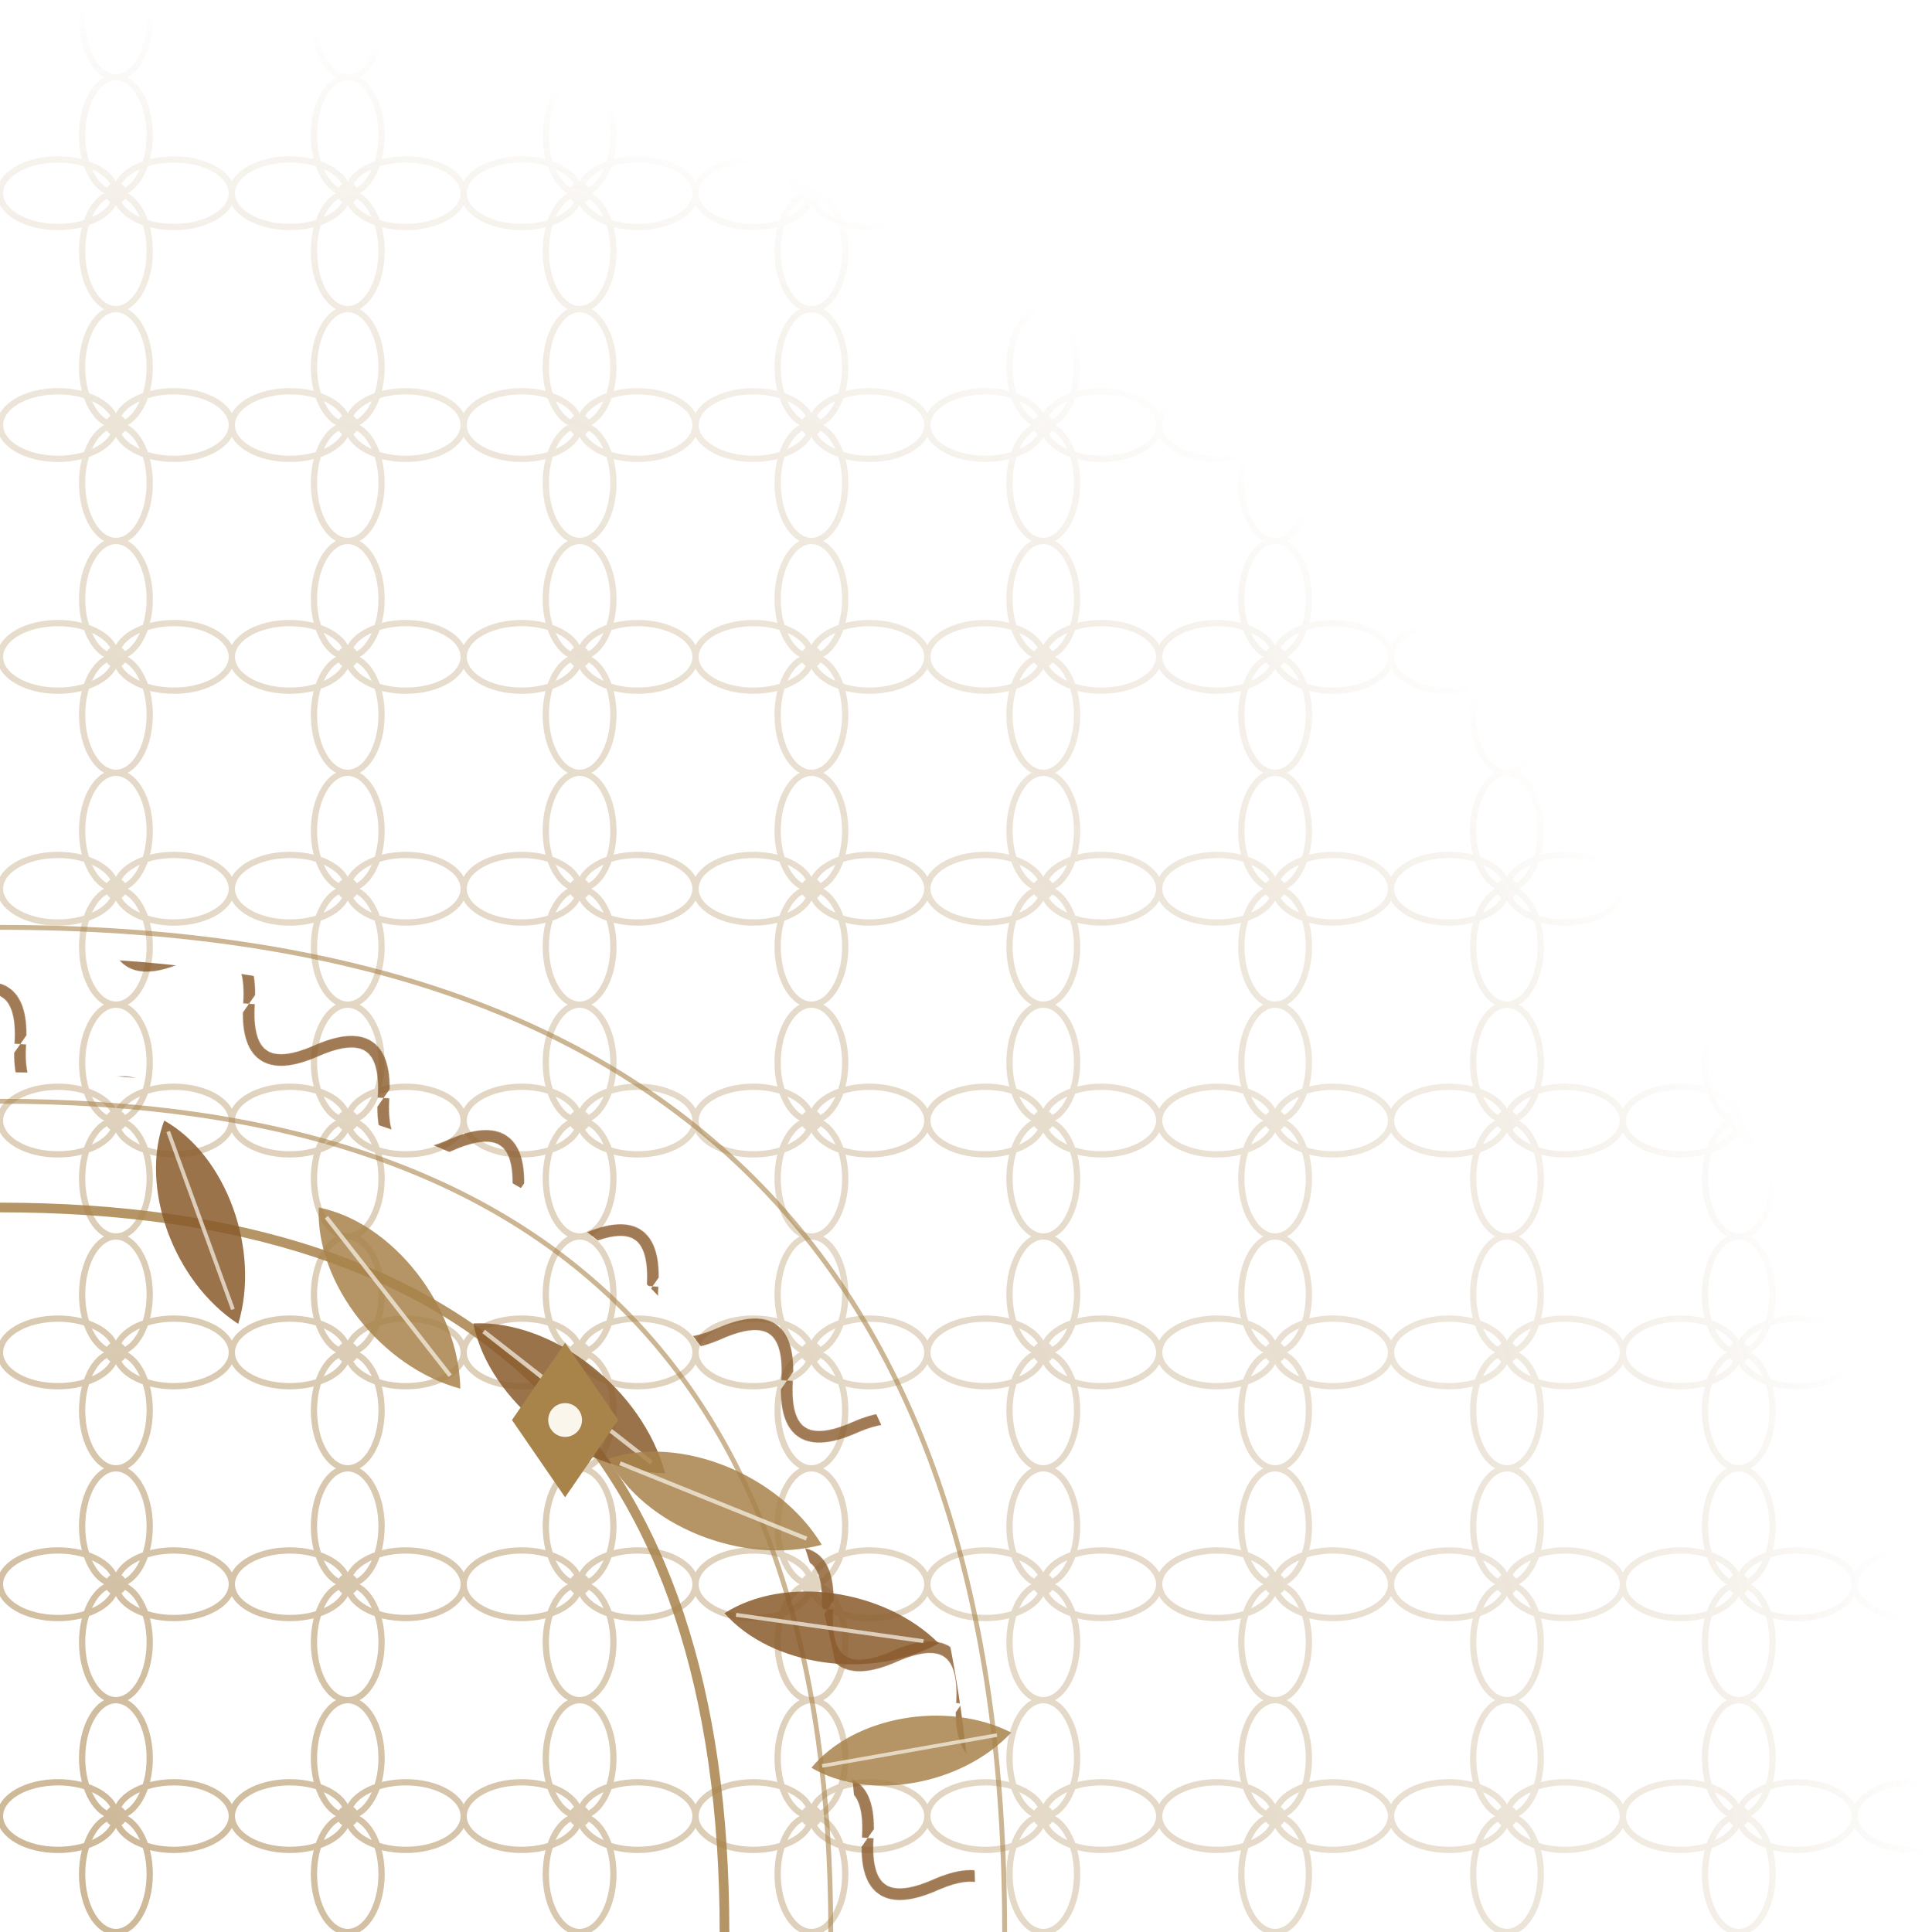
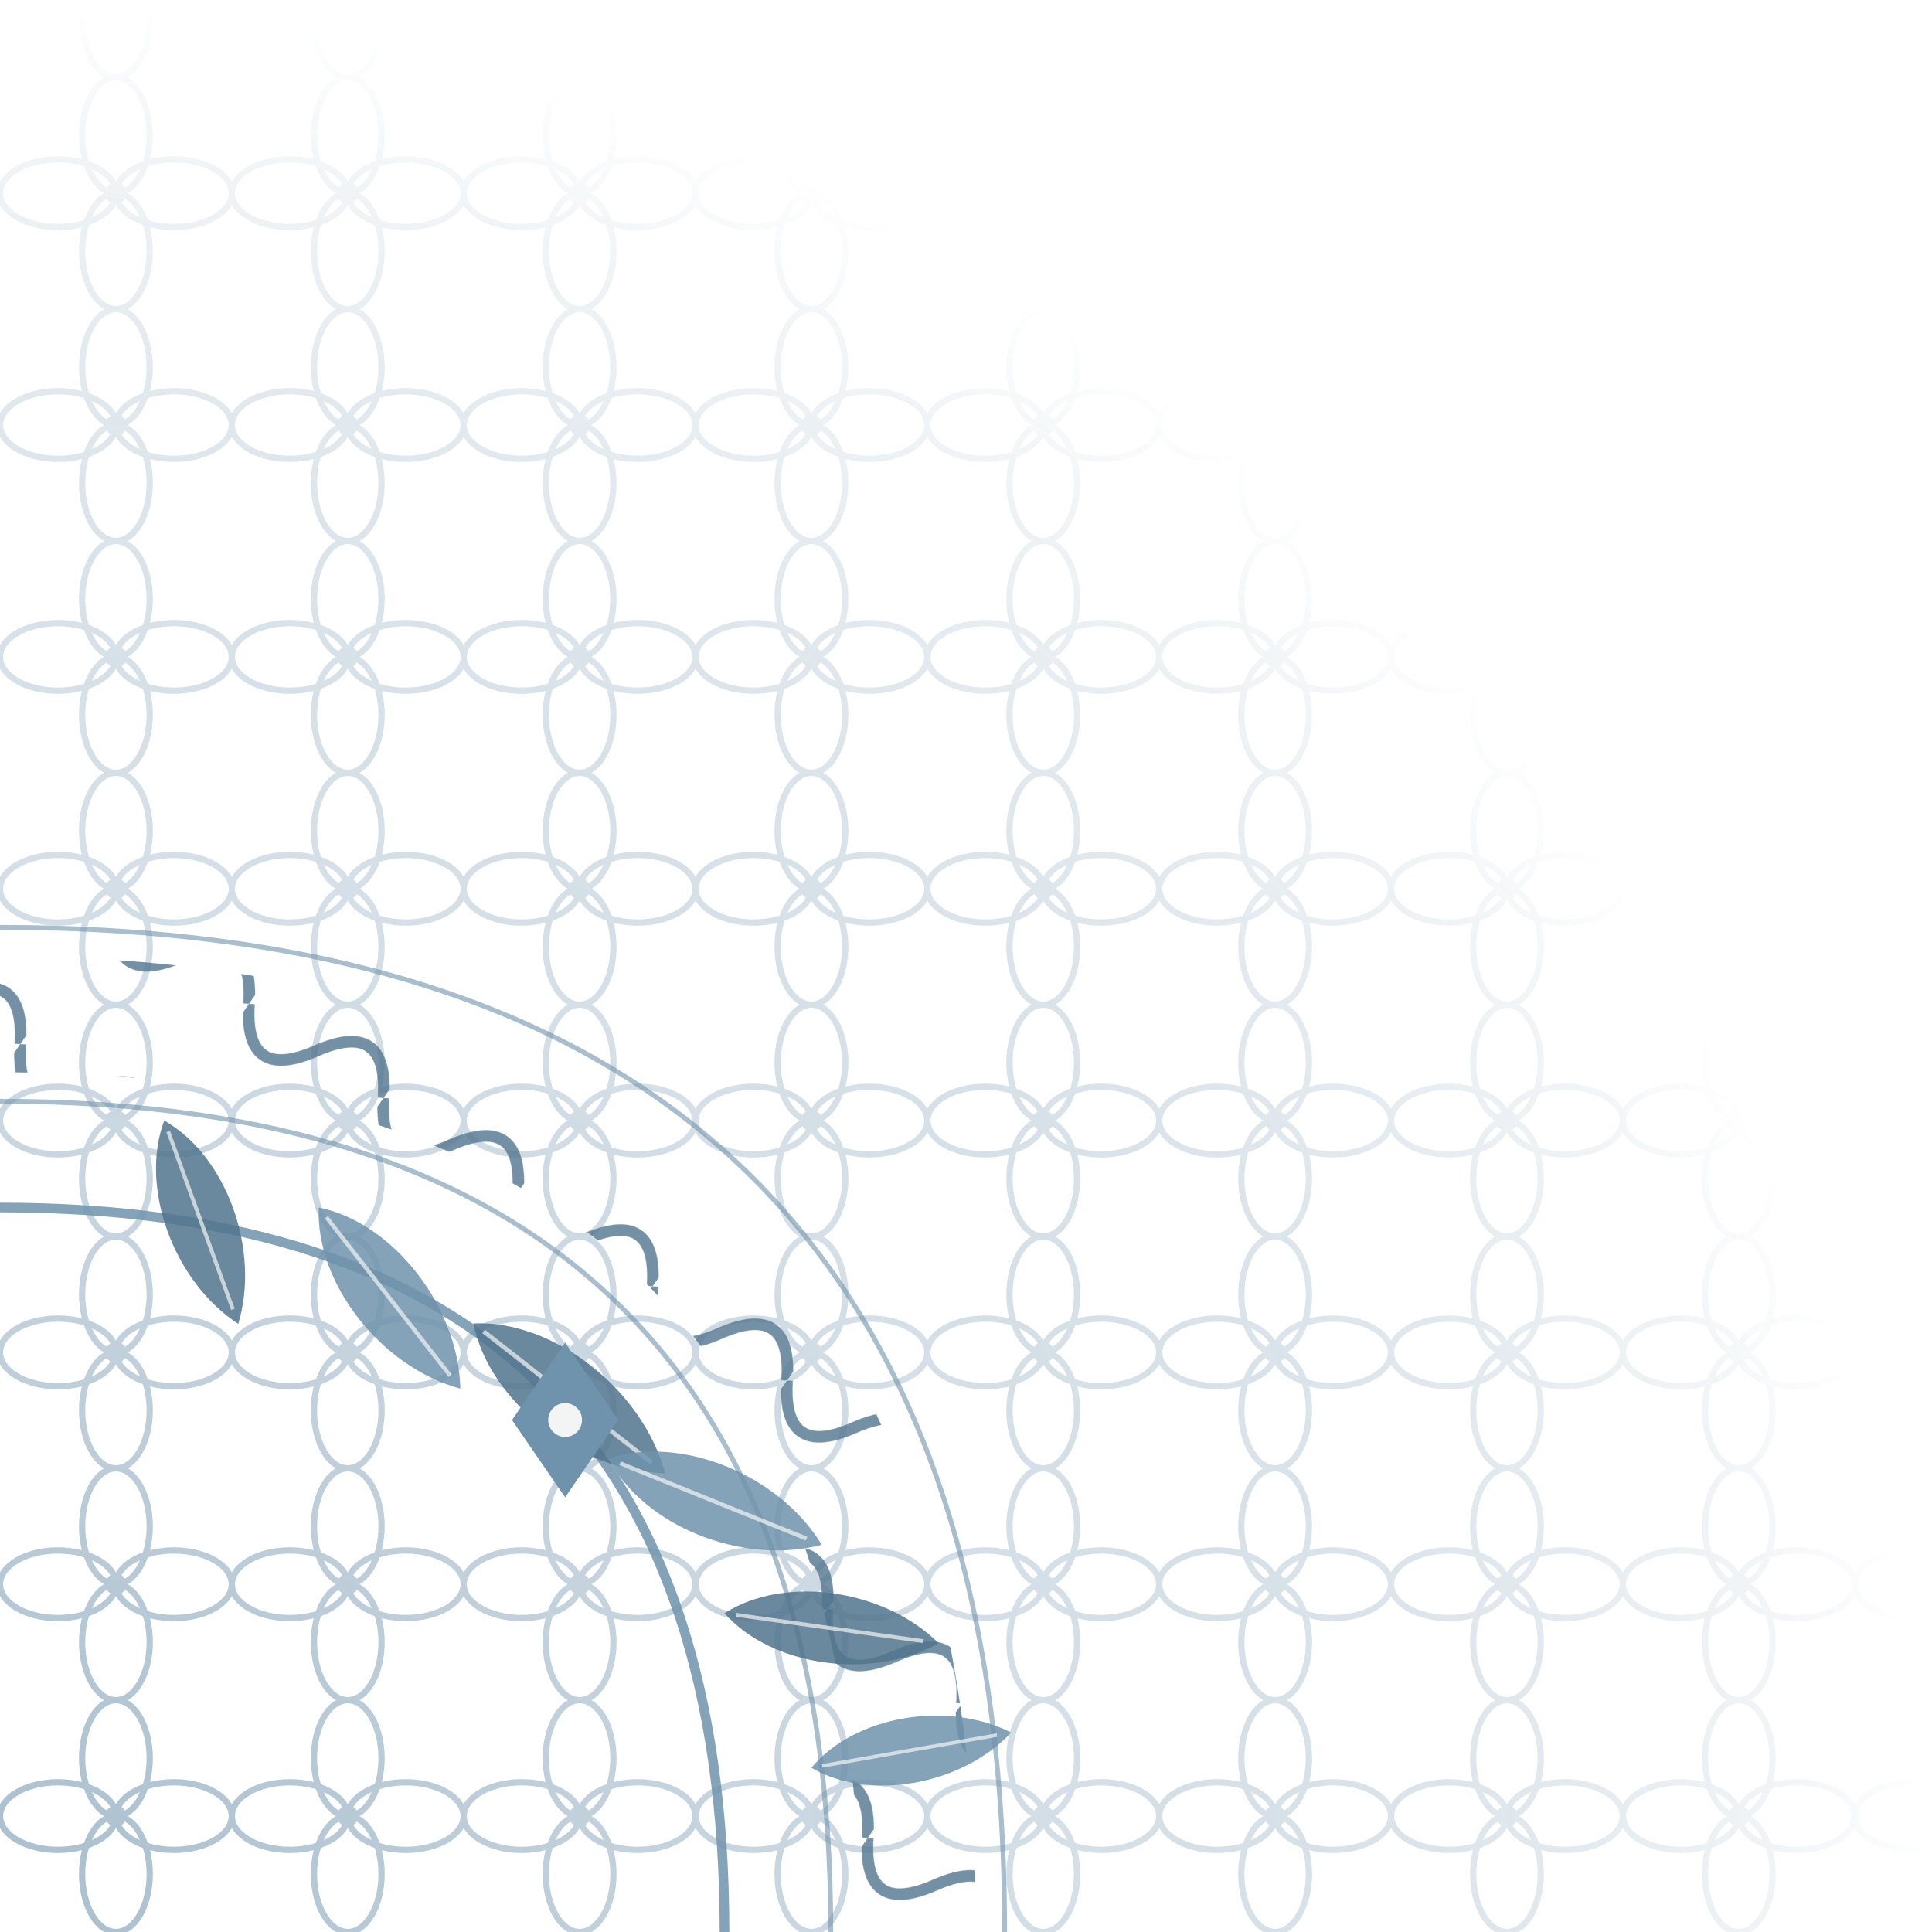
<svg xmlns="http://www.w3.org/2000/svg" viewBox="0 0 400 400" width="400" height="400">
  <defs>
    <pattern id="k" width="48" height="48" patternUnits="userSpaceOnUse">
-       <g fill="none" stroke="#a8834a" stroke-width="1.3">
+       <g fill="none" stroke="#6f93ac" stroke-width="1.3">
        <ellipse cx="24" cy="12" rx="7" ry="12" />
        <ellipse cx="24" cy="36" rx="7" ry="12" />
        <ellipse cx="12" cy="24" rx="12" ry="7" />
        <ellipse cx="36" cy="24" rx="12" ry="7" />
      </g>
-       <circle cx="24" cy="24" r="2.2" fill="#a8834a" />
+       <circle cx="24" cy="24" r="2.2" fill="#6f93ac" />
    </pattern>
    <pattern id="p" width="34" height="34" patternUnits="userSpaceOnUse" patternTransform="rotate(-35)">
-       <path d="M0 17Q8.5 3 17 17T34 17" fill="none" stroke="#8a5a2b" stroke-width="2.4" />
+       <path d="M0 17Q8.5 3 17 17T34 17" fill="none" stroke="#51748d" stroke-width="2.4" />
    </pattern>
    <radialGradient id="mg" cx="0" cy="0" r="400" gradientUnits="userSpaceOnUse">
      <stop offset="0" stop-color="#fff" />
      <stop offset=".55" stop-color="#fff" stop-opacity=".5" />
      <stop offset="1" stop-color="#000" />
    </radialGradient>
    <mask id="m" maskUnits="userSpaceOnUse" x="0" y="0" width="2000" height="2000">
      <rect width="2000" height="2000" fill="url(#mg)" />
    </mask>
  </defs>
  <g transform="translate(0 400) scale(1 -1)">
    <rect width="400" height="400" fill="url(#k)" opacity=".6" mask="url(#m)" />
    <path d="M0 190Q190 190 190 0" fill="none" stroke="url(#p)" stroke-width="24" opacity=".8" />
-     <path d="M0 150Q150 150 150 0" fill="none" stroke="#a8834a" stroke-width="2" opacity=".85" />
-     <path d="M0 172Q172 172 172 0" fill="none" stroke="#a8834a" stroke-width="1" opacity=".6" />
-     <path d="M0 208Q208 208 208 0" fill="none" stroke="#a8834a" stroke-width="1" opacity=".6" />
+     <path d="M0 150Q150 150 150 0" fill="none" stroke="#6f93ac" stroke-width="2" opacity=".85" />
+     <path d="M0 172Q172 172 172 0" fill="none" stroke="#6f93ac" stroke-width="1" opacity=".6" />
+     <path d="M0 208Q208 208 208 0" fill="none" stroke="#6f93ac" stroke-width="1" opacity=".6" />
    <g transform="translate(34 168) rotate(-70) scale(0.8)">
-       <path d="M0 0C14 -12 40 -12 56 0C40 12 14 12 0 0Z" fill="#8a5a2b" opacity=".85" />
-       <path d="M3 0H52" stroke="#fbf6ec" stroke-width="1" opacity=".7" />
+       <path d="M0 0C14 -12 40 -12 56 0C40 12 14 12 0 0Z" fill="#51748d" opacity=".85" />
+       <path d="M3 0H52" stroke="#f2f5f3" stroke-width="1" opacity=".7" />
    </g>
    <g transform="translate(66 150) rotate(-52) scale(0.85)">
-       <path d="M0 0C14 -12 40 -12 56 0C40 12 14 12 0 0Z" fill="#a8834a" opacity=".85" />
-       <path d="M3 0H52" stroke="#fbf6ec" stroke-width="1" opacity=".7" />
+       <path d="M0 0C14 -12 40 -12 56 0C40 12 14 12 0 0Z" fill="#6f93ac" opacity=".85" />
+       <path d="M3 0H52" stroke="#f2f5f3" stroke-width="1" opacity=".7" />
    </g>
    <g transform="translate(98 126) rotate(-38) scale(0.9)">
-       <path d="M0 0C14 -12 40 -12 56 0C40 12 14 12 0 0Z" fill="#8a5a2b" opacity=".85" />
-       <path d="M3 0H52" stroke="#fbf6ec" stroke-width="1" opacity=".7" />
+       <path d="M0 0C14 -12 40 -12 56 0C40 12 14 12 0 0Z" fill="#51748d" opacity=".85" />
+       <path d="M3 0H52" stroke="#f2f5f3" stroke-width="1" opacity=".7" />
    </g>
    <g transform="translate(126 98) rotate(-22) scale(0.85)">
-       <path d="M0 0C14 -12 40 -12 56 0C40 12 14 12 0 0Z" fill="#a8834a" opacity=".85" />
-       <path d="M3 0H52" stroke="#fbf6ec" stroke-width="1" opacity=".7" />
+       <path d="M0 0C14 -12 40 -12 56 0C40 12 14 12 0 0Z" fill="#6f93ac" opacity=".85" />
+       <path d="M3 0H52" stroke="#f2f5f3" stroke-width="1" opacity=".7" />
    </g>
    <g transform="translate(150 66) rotate(-8) scale(0.8)">
-       <path d="M0 0C14 -12 40 -12 56 0C40 12 14 12 0 0Z" fill="#8a5a2b" opacity=".85" />
-       <path d="M3 0H52" stroke="#fbf6ec" stroke-width="1" opacity=".7" />
+       <path d="M0 0C14 -12 40 -12 56 0C40 12 14 12 0 0Z" fill="#51748d" opacity=".85" />
+       <path d="M3 0H52" stroke="#f2f5f3" stroke-width="1" opacity=".7" />
    </g>
    <g transform="translate(168 34) rotate(10) scale(0.75)">
-       <path d="M0 0C14 -12 40 -12 56 0C40 12 14 12 0 0Z" fill="#a8834a" opacity=".85" />
-       <path d="M3 0H52" stroke="#fbf6ec" stroke-width="1" opacity=".7" />
+       <path d="M0 0C14 -12 40 -12 56 0C40 12 14 12 0 0Z" fill="#6f93ac" opacity=".85" />
+       <path d="M3 0H52" stroke="#f2f5f3" stroke-width="1" opacity=".7" />
    </g>
-     <path d="M106 106l11 -16 11 16 -11 16z" fill="#a8834a" />
-     <circle cx="117" cy="106" r="3.5" fill="#fbf6ec" />
+     <path d="M106 106l11 -16 11 16 -11 16z" fill="#6f93ac" />
+     <circle cx="117" cy="106" r="3.5" fill="#f2f5f3" />
  </g>
</svg>
